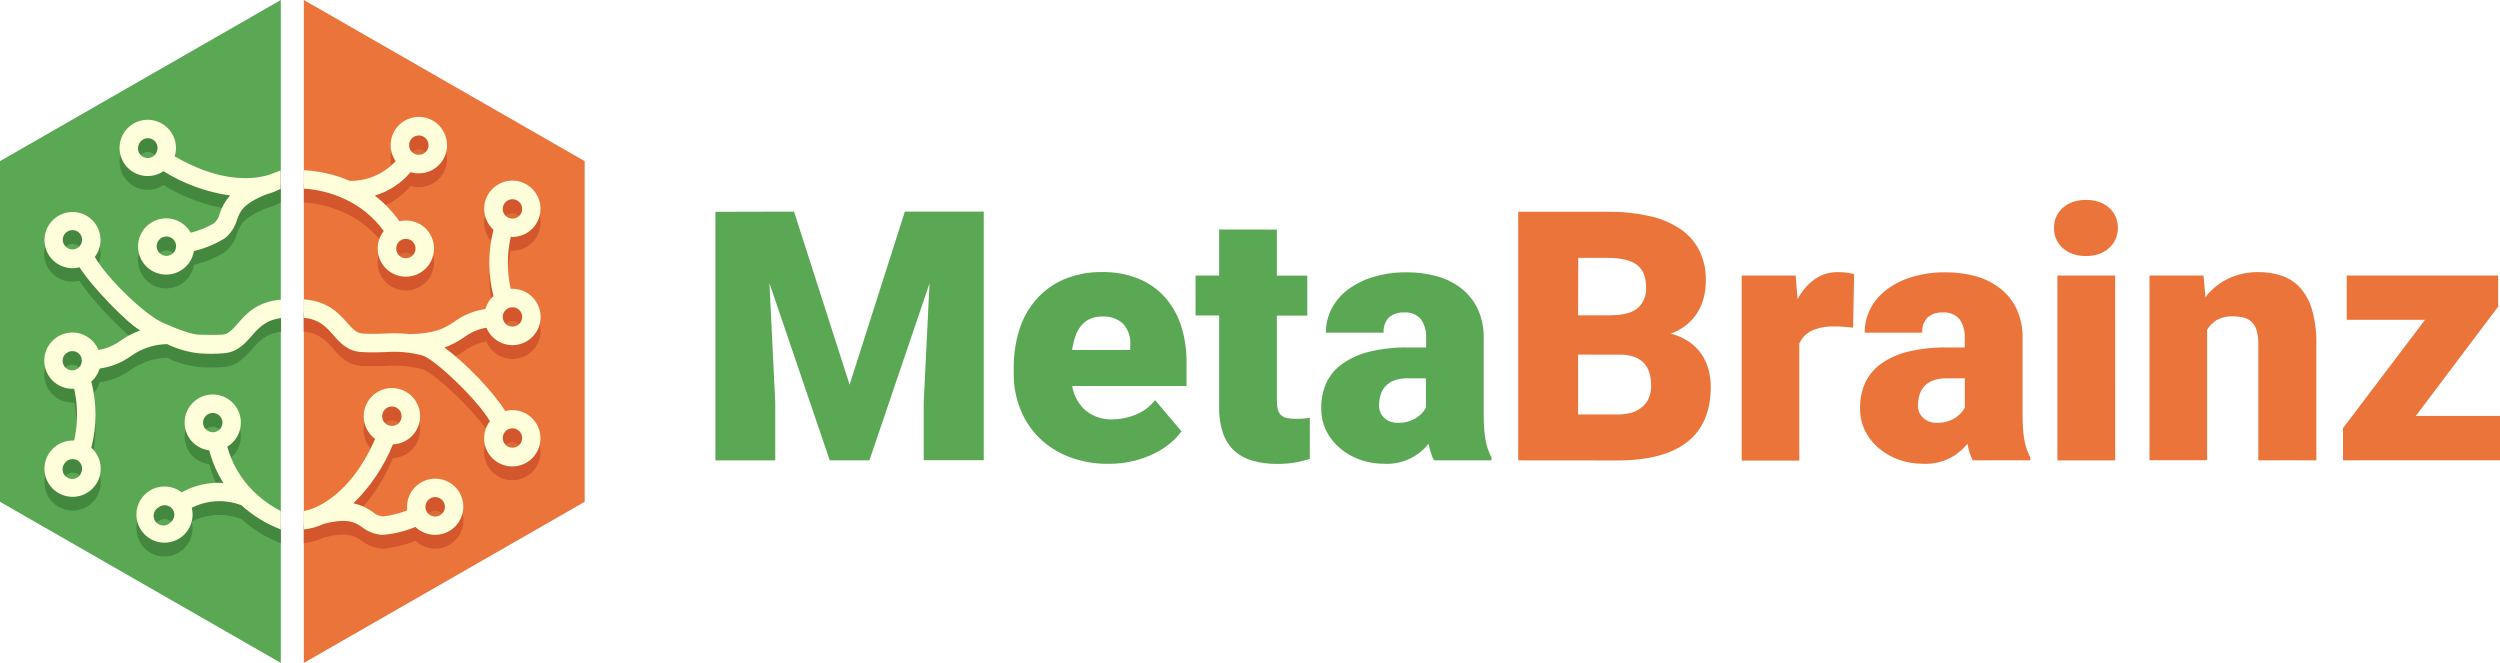
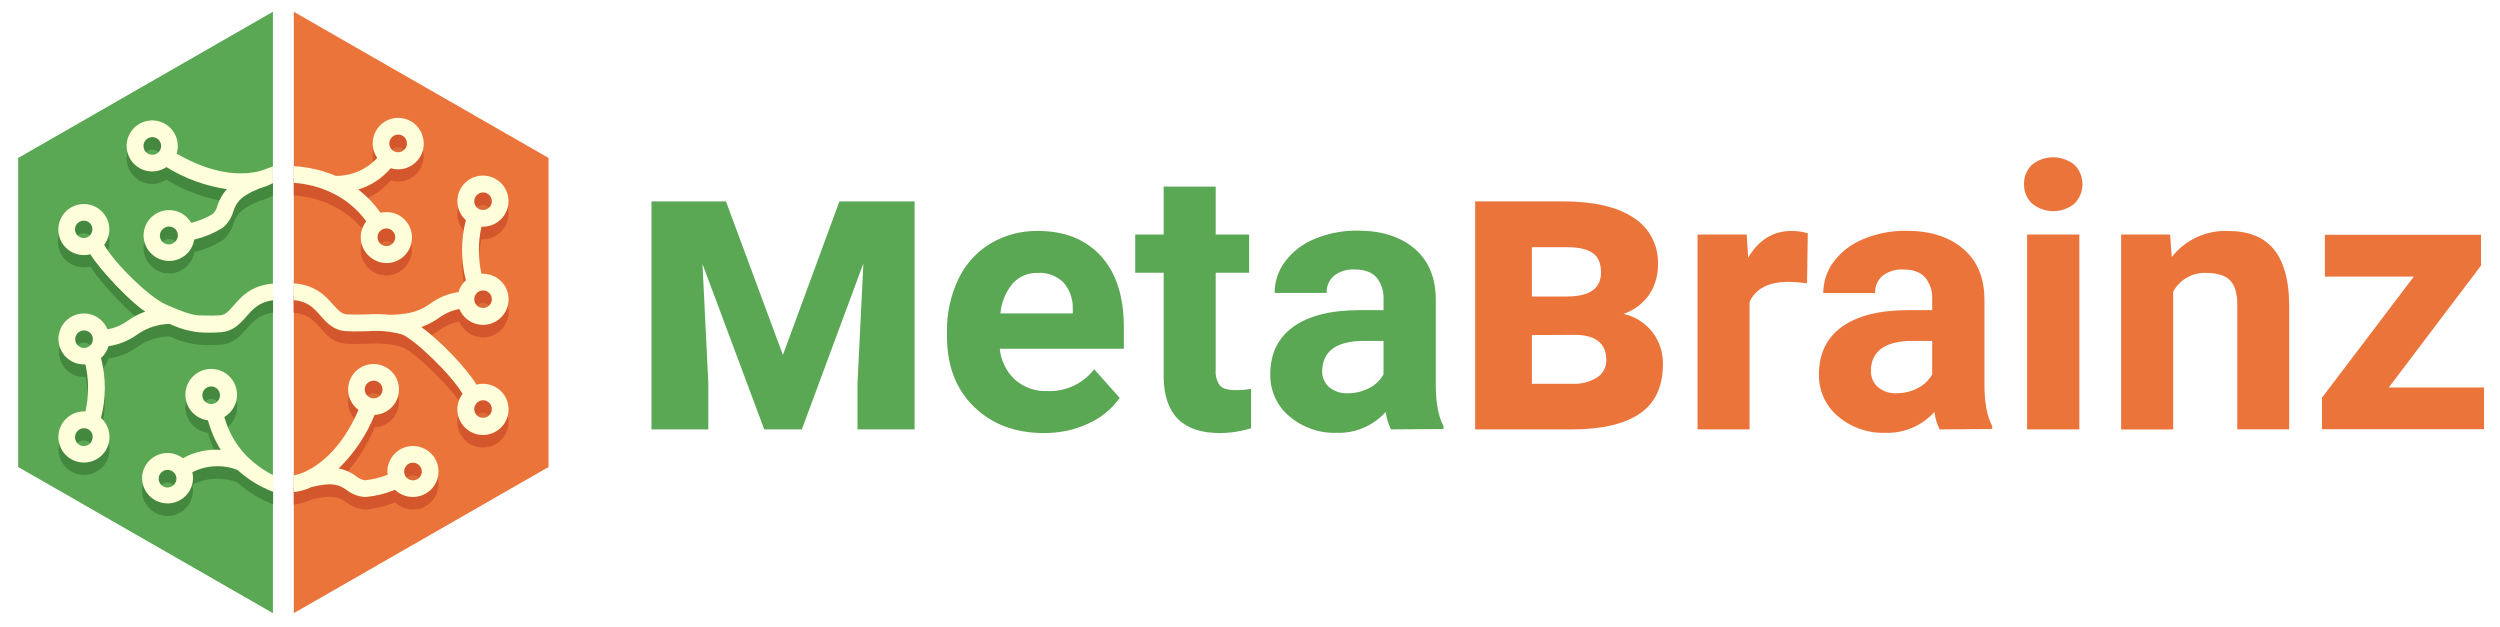
- <svg xmlns="http://www.w3.org/2000/svg" viewBox="0 0 543.05 144">
-   <g style="isolation:isolate">
-     <polygon points="66 0 66 144 127 109 127 35 66 0" style="fill:#eb743b" />
-     <polygon points="61 0 0 35 0 109 61 144 61 0" style="fill:#5aa854" />
-     <g style="opacity:0.07;mix-blend-mode:multiply">
-       <path d="M87.66,94.56a2.11,2.11,0,1,1-.23,1.6A2.1,2.1,0,0,1,87.66,94.56Zm12.6,22.36a2.08,2.08,0,0,1-1.37.51,2.11,2.11,0,0,1-1.38-3.72,2.08,2.08,0,0,1,1.37-.51,2.12,2.12,0,0,1,2.11,2.28A2.09,2.09,0,0,1,100.26,116.92Z" transform="translate(-4.35 -2.82)" />
-       <path d="M79.36,48.43l.21,0Z" transform="translate(-4.35 -2.82)" />
-       <path d="M90.73,58.08a2.07,2.07,0,0,1,.67-.66,2.11,2.11,0,1,1,1.11,3.91A2.1,2.1,0,0,1,91.39,61,2.13,2.13,0,0,1,90.73,58.08Zm6.38-20.19a2.14,2.14,0,0,1-2.91.65l-.1-.06a2.11,2.11,0,1,1,3.29-2.17A2.08,2.08,0,0,1,97.11,37.89Z" transform="translate(-4.35 -2.82)" />
-       <path d="M113.88,49.49a2.11,2.11,0,1,1,3.57,2.26,2.14,2.14,0,0,1-2.91.65l-.09-.06A2.1,2.1,0,0,1,113.88,49.49Zm0,23.46a2.11,2.11,0,1,1,3.57,2.26,2.14,2.14,0,0,1-2.91.65l-.09-.06A2.1,2.1,0,0,1,113.88,73Zm0,26.3a2.11,2.11,0,1,1,3.57,2.26,2.14,2.14,0,0,1-2.91.65l-.09-.06A2.11,2.11,0,0,1,113.88,99.26Z" transform="translate(-4.35 -2.82)" />
-       <path d="M103.53,108.93a6.12,6.12,0,0,0-10.72,4.74A19.86,19.86,0,0,1,87.48,115a4,4,0,0,1-2.22-1,10.71,10.71,0,0,0-4.15-1.85A37.64,37.64,0,0,0,89.7,99.34a6.12,6.12,0,1,0-5.48-9.24,6.12,6.12,0,0,0,1.62,8.06c-4.05,9.22-9.22,13.08-12.57,14.68a2,2,0,0,0-.36.17,11.26,11.26,0,0,1-2.56.81v4a12.59,12.59,0,0,0,4.25-1.19c5.35-1.36,6.84-.35,8.41.71A7.88,7.88,0,0,0,87.27,119h.31a23.61,23.61,0,0,0,7-1.72A6.13,6.13,0,0,0,98.89,119h0a6.12,6.12,0,0,0,4.64-10.1ZM87.66,92.15a2.11,2.11,0,1,1-.23,1.6A2.1,2.1,0,0,1,87.66,92.15Zm12.6,22.36a2.08,2.08,0,0,1-1.37.51,2.11,2.11,0,0,1-1.38-3.72,2.08,2.08,0,0,1,1.37-.51,2.12,2.12,0,0,1,2.11,2.28A2.09,2.09,0,0,1,100.26,114.51Z" transform="translate(-4.35 -2.82)" />
-       <path d="M79.36,46l.21,0Z" transform="translate(-4.35 -2.82)" />
-       <path d="M101.3,33a6.12,6.12,0,1,0-11,4.82,13.35,13.35,0,0,1-9.94,4.29,29.15,29.15,0,0,0-10-2.32v4A24.8,24.8,0,0,1,79.1,46h0a21.59,21.59,0,0,1,8.61,7,6.32,6.32,0,0,0-.38.54,6.12,6.12,0,1,0,8.45-1.91,6.22,6.22,0,0,0-4.67-.75,26,26,0,0,0-5.34-5.57,16.35,16.35,0,0,0,7.78-5.1,6.15,6.15,0,0,0,1.77.27,6.13,6.13,0,0,0,6-7.45ZM90.73,55.67a2.07,2.07,0,0,1,.67-.66,2.11,2.11,0,1,1,1.11,3.91,2.1,2.1,0,0,1-1.12-.33A2.13,2.13,0,0,1,90.73,55.67Zm6.38-20.19a2.14,2.14,0,0,1-2.91.65l-.1-.06a2.11,2.11,0,1,1,3.29-2.17A2.08,2.08,0,0,1,97.11,35.49Z" transform="translate(-4.35 -2.82)" />
-       <path d="M110,74a6,6,0,0,0,2.11,2.65l.28.19a6.12,6.12,0,1,0,3.27-11.29l-.37,0a25.73,25.73,0,0,1,0-11.26l.34,0a6.12,6.12,0,1,0-4.15-1.63l.07.06a28.65,28.65,0,0,0,0,14.42c-.14.13-.29.25-.43.4a6.24,6.24,0,0,0-.63.82,6.16,6.16,0,0,0-.71,1.58A15.2,15.2,0,0,0,103,72.72c-2,1.32-4,2.57-9.64,2.67A32.64,32.64,0,0,0,88,75.27c-1.43.05-2.91.11-4.85,0-1.33-.07-2.1-.88-3.46-2.42-1.8-2.05-4.22-4.65-9.37-5v4c3.29.3,4.8,1.89,6.36,3.67s3.17,3.62,6.26,3.78c2.12.11,3.76.05,5.21,0A24.22,24.22,0,0,1,96,80c2.61.64,12.1,9.67,14.77,14.32-.11.14-.22.28-.31.43a6.1,6.1,0,0,0,1.62,8.25l.28.19a6.12,6.12,0,1,0,3.27-11.29,6.18,6.18,0,0,0-1.54.2c-2.56-4.19-8.65-10.46-13.19-13.79a18.18,18.18,0,0,0,4.21-2.19A11.31,11.31,0,0,1,110,74Zm3.88-26.92a2.11,2.11,0,1,1,3.57,2.26,2.14,2.14,0,0,1-2.91.65l-.09-.06A2.1,2.1,0,0,1,113.88,47.09Zm0,23.46a2.11,2.11,0,1,1,3.57,2.26,2.14,2.14,0,0,1-2.91.65l-.09-.06A2.1,2.1,0,0,1,113.88,70.55Zm0,26.3a2.11,2.11,0,1,1,3.57,2.26,2.14,2.14,0,0,1-2.91.65l-.09-.06A2.11,2.11,0,0,1,113.88,96.85Z" transform="translate(-4.35 -2.82)" />
+ <svg xmlns="http://www.w3.org/2000/svg" viewBox="0 0 598.63 150">
+   <defs>
+     <style>.cls-1{isolation:isolate;}.cls-2{fill:#5aa854;}.cls-3{fill:#eb743b;}.cls-4{mix-blend-mode:multiply;opacity:0.07;}.cls-5{fill:#d3562c;}.cls-6{fill:#fffedb;}.cls-7{fill:#43883e;}</style>
+   </defs>
+   <g class="cls-1">
+     <g id="Layer_1" data-name="Layer 1">
+       <path class="cls-2" d="M173.83,48.22,187.47,85,201,48.22H219v54.6H205.33V91.76l1.41-28.69L192,102.82h-9L168.21,63.21l1.4,28.55v11.06H156V48.22Z" />
+       <path class="cls-2" d="M249.92,103.69q-10.26,0-16.71-6.3t-6.45-16.78v-1.2a28.18,28.18,0,0,1,2.72-12.57,19.92,19.92,0,0,1,7.7-8.54,21.59,21.59,0,0,1,11.36-3q9.57,0,15.07,6t5.5,17.12v5.09H239.4A11.61,11.61,0,0,0,243,90.88a11,11,0,0,0,7.7,2.76A13.47,13.47,0,0,0,262,88.42l6.12,6.86a18.74,18.74,0,0,1-7.59,6.18A24.77,24.77,0,0,1,249.92,103.69ZM248.5,65.35a7.8,7.8,0,0,0-6,2.51,13,13,0,0,0-2.95,7.19h17.33v-1a9.24,9.24,0,0,0-2.24-6.43A8.06,8.06,0,0,0,248.5,65.35Z" />
+       <path class="cls-2" d="M291.1,44.69V56.16h8v9.15h-8V88.59a5.51,5.51,0,0,0,1,3.71c.66.75,1.92,1.12,3.79,1.12a20.09,20.09,0,0,0,3.67-.3v9.44a25.62,25.62,0,0,1-7.55,1.13q-13.11,0-13.37-13.24V65.31h-6.81V56.16h6.81V44.69Z" />
+       <path class="cls-2" d="M333.06,102.82a14,14,0,0,1-1.25-4.18,15.09,15.09,0,0,1-11.77,5,16.58,16.58,0,0,1-11.36-4,12.76,12.76,0,0,1-4.51-10q0-7.41,5.5-11.38t15.89-4h5.73V71.64a7.66,7.66,0,0,0-1.66-5.17q-1.65-1.93-5.24-1.94A7.39,7.39,0,0,0,319.46,66a5.12,5.12,0,0,0-1.79,4.14H305.21a12.55,12.55,0,0,1,2.5-7.51,16.55,16.55,0,0,1,7.07-5.41,25.92,25.92,0,0,1,10.26-2q8.63,0,13.69,4.33t5.07,12.19V92q0,6.64,1.85,10v.73Zm-10.3-8.66a10.69,10.69,0,0,0,5.08-1.23,8,8,0,0,0,3.45-3.3v-8h-4.65q-9.36,0-10,6.47l-.05.73a5,5,0,0,0,1.64,3.84A6.4,6.4,0,0,0,322.76,94.16Z" />
+       <path class="cls-3" d="M353.23,102.82V48.22h21.09q10.92,0,16.78,3.87A12.64,12.64,0,0,1,397,63.33a12.59,12.59,0,0,1-2.13,7.26,12.21,12.21,0,0,1-6.12,4.57,12.16,12.16,0,0,1,7,4.45,12.32,12.32,0,0,1,2.44,7.58q0,8.1-5.58,11.87t-16.22,3.76ZM366.82,71h8.34q8.2,0,8.21-5.74c0-2.2-.67-3.76-2-4.68s-3.36-1.39-6.08-1.39h-8.48Zm0,9.23V91.9h9.56a10.36,10.36,0,0,0,6.1-1.55,4.82,4.82,0,0,0,2.15-4.1q0-5.88-7.17-6.07Z" />
+       <path class="cls-3" d="M432.7,67.85a34,34,0,0,0-4.49-.35q-7.06,0-9.27,4.79v30.53H406.48V56.16h11.77l.35,5.57Q422.35,55.3,429,55.3a13.14,13.14,0,0,1,3.88.56Z" />
+       <path class="cls-3" d="M464.44,102.82a13.68,13.68,0,0,1-1.25-4.18,15.09,15.09,0,0,1-11.77,5,16.6,16.6,0,0,1-11.37-4,12.78,12.78,0,0,1-4.5-10q0-7.41,5.49-11.38t15.9-4h5.73V71.64A7.66,7.66,0,0,0,461,66.47c-1.11-1.29-2.85-1.94-5.24-1.94A7.42,7.42,0,0,0,450.83,66,5.15,5.15,0,0,0,449,70.18H436.58a12.61,12.61,0,0,1,2.5-7.51,16.65,16.65,0,0,1,7.08-5.41,25.85,25.85,0,0,1,10.26-2q8.63,0,13.69,4.33t5.07,12.19V92c0,4.43.64,7.78,1.85,10v.73Zm-10.31-8.66a10.73,10.73,0,0,0,5.09-1.23,8.11,8.11,0,0,0,3.45-3.3v-8H458q-9.35,0-10,6.47l0,.73a5,5,0,0,0,1.64,3.84A6.39,6.39,0,0,0,454.13,94.16Z" />
+       <path class="cls-3" d="M484.66,44.09a6.16,6.16,0,0,1,1.88-4.62,8.09,8.09,0,0,1,10.2,0,6.59,6.59,0,0,1,0,9.28,8,8,0,0,1-10.14,0A6.12,6.12,0,0,1,484.66,44.09Zm13.24,58.73H485.4V56.16h12.5Z" />
+       <path class="cls-3" d="M519.64,56.16l.39,5.39a16.3,16.3,0,0,1,13.41-6.25q7.41,0,11,4.36t3.71,13v30.14H535.72V72.91q0-4-1.72-5.77t-5.74-1.79a8.57,8.57,0,0,0-7.89,4.49v33H507.91V56.16Z" />
+       <path class="cls-3" d="M572,92.78h22.81v10H556V95.23l22-29h-21.3v-10h37.39v7.35Z" />
+       <polygon class="cls-3" points="70.35 2.82 70.35 146.82 131.35 111.82 131.35 37.82 70.35 2.82" />
+       <polygon class="cls-2" points="65.35 2.82 4.35 37.82 4.35 111.82 65.35 146.82 65.35 2.82" />
+       <g class="cls-4">
+         <path d="M87.66,94.56a2.08,2.08,0,0,1,1.82-1,2.11,2.11,0,1,1,0,4.22,2.13,2.13,0,0,1-2-1.59A2.13,2.13,0,0,1,87.66,94.56Zm12.6,22.36a2.11,2.11,0,1,1-1.38-3.72,2.11,2.11,0,0,1,2.11,2.28A2.08,2.08,0,0,1,100.26,116.92Z" />
+         <path d="M79.36,48.43l.21,0Z" />
+         <path d="M90.73,58.08a2,2,0,0,1,.68-.66,2.12,2.12,0,0,1,2.24,0,2.12,2.12,0,0,1-1.13,3.91A2.07,2.07,0,0,1,91.39,61,2.13,2.13,0,0,1,90.73,58.08Zm6.38-20.19a2.15,2.15,0,0,1-2.91.66l-.09-.07a2.11,2.11,0,0,1,1.22-3.83,2.16,2.16,0,0,1,1.13.33,2.11,2.11,0,0,1,.65,2.91Z" />
+         <path d="M113.88,49.49a2.1,2.1,0,0,1,1.78-1,2.12,2.12,0,0,1,1.79,3.24,2.15,2.15,0,0,1-2.92.65l-.09-.06A2.11,2.11,0,0,1,113.88,49.49Zm0,23.46a2.1,2.1,0,0,1,1.78-1,2.16,2.16,0,0,1,1.13.33,2.12,2.12,0,0,1,.66,2.91,2.15,2.15,0,0,1-2.92.66l-.09-.07A2.1,2.1,0,0,1,113.88,73Zm0,26.31a2.08,2.08,0,0,1,1.78-1,2.15,2.15,0,0,1,1.13.32,2.11,2.11,0,0,1,.93,1.33,2.07,2.07,0,0,1-.27,1.59,2.15,2.15,0,0,1-2.92.65l-.09-.06A2.11,2.11,0,0,1,113.88,99.26Z" />
+         <path d="M103.53,108.93a6.12,6.12,0,0,0-10.72,4.73A19.62,19.62,0,0,1,87.48,115a4,4,0,0,1-2.22-1,10.7,10.7,0,0,0-4.15-1.84A37.62,37.62,0,0,0,89.7,99.34a6.09,6.09,0,1,0-3.86-1.18c-4,9.22-9.22,13.08-12.57,14.69a2,2,0,0,0-.36.17,10.91,10.91,0,0,1-2.56.8v4a12.63,12.63,0,0,0,4.25-1.19c5.35-1.36,6.84-.35,8.41.71A7.94,7.94,0,0,0,87.27,119h.31a23.61,23.61,0,0,0,7-1.72A6.12,6.12,0,0,0,98.89,119h0a6.11,6.11,0,0,0,4.64-10.1ZM87.66,92.15a2.1,2.1,0,0,1,1.82-1,2,2,0,0,1,1.07.3,2.11,2.11,0,0,1-1.08,3.93,2.17,2.17,0,0,1-1.08-.3,2.09,2.09,0,0,1-1-1.3A2.14,2.14,0,0,1,87.66,92.15Zm12.6,22.36a2.09,2.09,0,0,1-1.37.51,2.11,2.11,0,0,1-1.38-3.71,2.06,2.06,0,0,1,1.37-.52,2.11,2.11,0,0,1,1.61.75,2.07,2.07,0,0,1,.5,1.53A2,2,0,0,1,100.26,114.51Z" />
+         <path d="M79.36,46l.21,0Z" />
+         <path d="M101.3,33a6.06,6.06,0,0,0-2.7-3.85,6.19,6.19,0,0,0-3.27-.94,6.12,6.12,0,0,0-5,9.61,13.35,13.35,0,0,1-9.94,4.29,29.44,29.44,0,0,0-10-2.32v4A24.65,24.65,0,0,1,79.1,46h0a21.58,21.58,0,0,1,8.6,7c-.13.17-.26.35-.38.54A6.14,6.14,0,0,0,89.25,62a6,6,0,0,0,3.27,1,6.12,6.12,0,0,0,3.27-11.3,6.22,6.22,0,0,0-4.67-.75,26,26,0,0,0-5.34-5.57,16.38,16.38,0,0,0,7.78-5.1,6.17,6.17,0,0,0,1.77.27,6.09,6.09,0,0,0,5.17-2.85A6,6,0,0,0,101.3,33ZM90.73,55.67a2.15,2.15,0,0,1,.68-.66,2.17,2.17,0,0,1,1.12-.31,2.09,2.09,0,0,1,1.12.32,2.12,2.12,0,0,1-1.13,3.91,2.13,2.13,0,0,1-1.79-3.26Zm6.38-20.18a2.14,2.14,0,0,1-2.91.65l-.09-.06a2.1,2.1,0,0,1-.56-2.85,2.07,2.07,0,0,1,1.78-1,2.15,2.15,0,0,1,1.13.32,2.11,2.11,0,0,1,.93,1.33A2.08,2.08,0,0,1,97.11,35.49Z" />
+         <path d="M110,74a6,6,0,0,0,2.11,2.65l.28.19a6.12,6.12,0,1,0,6.54-10.35,6.19,6.19,0,0,0-3.27-.94l-.37,0a25.82,25.82,0,0,1,0-11.27l.34,0a6.12,6.12,0,1,0-4.15-1.63l.08.06a28.64,28.64,0,0,0,0,14.42c-.14.13-.29.25-.43.4a6.58,6.58,0,0,0-.63.82,6,6,0,0,0-.71,1.58A15.16,15.16,0,0,0,103,72.72c-2,1.32-4,2.57-9.64,2.66A32.72,32.72,0,0,0,88,75.27c-1.43,0-2.91.1-4.85,0-1.33-.07-2.1-.88-3.46-2.42-1.8-2.06-4.22-4.65-9.37-5v4c3.3.3,4.8,1.89,6.36,3.67s3.18,3.62,6.26,3.78c2.11.12,3.76,0,5.2,0A24.15,24.15,0,0,1,96,80c2.61.64,12.1,9.67,14.77,14.32-.1.14-.22.28-.31.43a6.1,6.1,0,0,0,1.62,8.25l.28.2a6.13,6.13,0,1,0,1.73-11.1c-2.56-4.19-8.65-10.46-13.19-13.79a18.42,18.42,0,0,0,4.21-2.19A11.39,11.39,0,0,1,110,74Zm3.88-26.92a2.08,2.08,0,0,1,1.78-1,2.15,2.15,0,0,1,1.13.32,2.09,2.09,0,0,1,.93,1.33,2,2,0,0,1-.27,1.58,2.14,2.14,0,0,1-2.92.66l-.09-.06A2.11,2.11,0,0,1,113.88,47.09Zm0,23.46a2.08,2.08,0,0,1,1.78-1,2.15,2.15,0,0,1,1.13.32,2.11,2.11,0,0,1,.93,1.33,2.07,2.07,0,0,1-.27,1.59,2.15,2.15,0,0,1-2.92.65l-.09-.06A2.11,2.11,0,0,1,113.88,70.55Zm0,26.3a2.1,2.1,0,0,1,1.78-1,2.12,2.12,0,0,1,1.79,3.24,2.15,2.15,0,0,1-2.92.65l-.09-.06A2.1,2.1,0,0,1,113.88,96.85Z" />
+       </g>
+       <path class="cls-5" d="M103.53,111.93a6.12,6.12,0,0,0-10.72,4.73A19.62,19.62,0,0,1,87.48,118a4,4,0,0,1-2.22-1,10.7,10.7,0,0,0-4.15-1.84,37.62,37.62,0,0,0,8.59-12.84,6.09,6.09,0,1,0-3.86-1.18c-4,9.22-9.22,13.08-12.57,14.69a2,2,0,0,0-.36.17,10.91,10.91,0,0,1-2.56.8v4a12.63,12.63,0,0,0,4.25-1.19c5.35-1.36,6.84-.35,8.41.71A7.94,7.94,0,0,0,87.27,122h.31a23.61,23.61,0,0,0,7-1.72A6.12,6.12,0,0,0,98.89,122h0a6.11,6.11,0,0,0,4.64-10.1ZM87.66,95.15a2.1,2.1,0,0,1,1.82-1,2,2,0,0,1,1.07.3,2.11,2.11,0,0,1-1.08,3.93,2.17,2.17,0,0,1-1.08-.3,2.09,2.09,0,0,1-1-1.3A2.14,2.14,0,0,1,87.66,95.15Zm12.6,22.36a2.09,2.09,0,0,1-1.37.51,2.11,2.11,0,0,1-1.38-3.71,2.06,2.06,0,0,1,1.37-.52,2.11,2.11,0,0,1,1.61.75,2.07,2.07,0,0,1,.5,1.53A2,2,0,0,1,100.26,117.51Z" />
+       <path d="M79.36,48.43l.21,0Z" />
+       <path class="cls-5" d="M101.3,36a6,6,0,0,0-2.7-3.84,6.12,6.12,0,0,0-8.3,8.66,13.27,13.27,0,0,1-9.94,4.29,29.17,29.17,0,0,0-10-2.31v4A24.91,24.91,0,0,1,79.1,49h0a21.67,21.67,0,0,1,8.6,7l-.38.54a6.13,6.13,0,1,0,8.45-1.91,6.22,6.22,0,0,0-4.67-.75,26,26,0,0,0-5.34-5.57,16.43,16.43,0,0,0,7.78-5.09,6.16,6.16,0,0,0,1.77.26,6.06,6.06,0,0,0,5.17-2.85A6,6,0,0,0,101.3,36ZM90.73,58.68a2,2,0,0,1,.68-.66,2.12,2.12,0,0,1,2.24,0,2.12,2.12,0,0,1-1.13,3.91,2.07,2.07,0,0,1-1.13-.33A2.13,2.13,0,0,1,90.73,58.68Zm6.38-20.19a2.14,2.14,0,0,1-2.91.65l-.09-.06a2.11,2.11,0,0,1,1.22-3.83,2.11,2.11,0,0,1,1.78,3.24Z" />
+       <path class="cls-5" d="M110,77a6,6,0,0,0,2.11,2.65l.28.19a6.12,6.12,0,1,0,6.54-10.35,6.19,6.19,0,0,0-3.27-.94l-.37,0a25.82,25.82,0,0,1,0-11.27l.34,0a6.12,6.12,0,1,0-4.15-1.63l.08.06a28.64,28.64,0,0,0,0,14.42c-.14.13-.29.25-.43.4a6.58,6.58,0,0,0-.63.82,6,6,0,0,0-.71,1.58A15.16,15.16,0,0,0,103,75.72c-2,1.32-4,2.57-9.64,2.66A32.72,32.72,0,0,0,88,78.27c-1.43,0-2.91.1-4.85,0-1.33-.07-2.1-.88-3.46-2.42-1.8-2.06-4.22-4.65-9.37-5v4c3.3.3,4.8,1.89,6.36,3.67s3.18,3.62,6.26,3.78c2.11.12,3.76,0,5.2,0A24.15,24.15,0,0,1,96,83c2.61.64,12.1,9.67,14.77,14.32-.1.14-.22.28-.31.43a6.1,6.1,0,0,0,1.62,8.25l.28.2a6.13,6.13,0,1,0,1.73-11.1c-2.56-4.19-8.65-10.46-13.19-13.79a18.42,18.42,0,0,0,4.21-2.19A11.39,11.39,0,0,1,110,77Zm3.88-26.92a2.08,2.08,0,0,1,1.78-1,2.15,2.15,0,0,1,1.13.32,2.09,2.09,0,0,1,.93,1.33,2,2,0,0,1-.27,1.58,2.14,2.14,0,0,1-2.92.66l-.09-.06A2.11,2.11,0,0,1,113.88,50.09Zm0,23.46a2.08,2.08,0,0,1,1.78-1,2.15,2.15,0,0,1,1.13.32,2.11,2.11,0,0,1,.93,1.33,2.07,2.07,0,0,1-.27,1.59,2.15,2.15,0,0,1-2.92.65l-.09-.06A2.11,2.11,0,0,1,113.88,73.55Zm0,26.3a2.1,2.1,0,0,1,1.78-1,2.12,2.12,0,0,1,1.79,3.24,2.15,2.15,0,0,1-2.92.65l-.09-.06A2.1,2.1,0,0,1,113.88,99.85Z" />
+       <path class="cls-6" d="M103.53,108.93a6.12,6.12,0,0,0-10.72,4.73A19.62,19.62,0,0,1,87.48,115a4,4,0,0,1-2.22-1,10.7,10.7,0,0,0-4.15-1.84A37.62,37.62,0,0,0,89.7,99.34a6.09,6.09,0,1,0-3.86-1.18c-4,9.22-9.22,13.08-12.57,14.69a2,2,0,0,0-.36.17,10.91,10.91,0,0,1-2.56.8v4a12.63,12.63,0,0,0,4.25-1.19c5.35-1.36,6.84-.35,8.41.71A7.94,7.94,0,0,0,87.27,119h.31a23.61,23.61,0,0,0,7-1.72A6.12,6.12,0,0,0,98.89,119h0a6.11,6.11,0,0,0,4.64-10.1ZM87.66,92.15a2.1,2.1,0,0,1,1.82-1,2,2,0,0,1,1.07.3,2.11,2.11,0,0,1-1.08,3.93,2.17,2.17,0,0,1-1.08-.3,2.09,2.09,0,0,1-1-1.3A2.14,2.14,0,0,1,87.66,92.15Zm12.6,22.36a2.09,2.09,0,0,1-1.37.51,2.11,2.11,0,0,1-1.38-3.71,2.06,2.06,0,0,1,1.37-.52,2.11,2.11,0,0,1,1.61.75,2.07,2.07,0,0,1,.5,1.53A2,2,0,0,1,100.26,114.51Z" />
+       <path class="cls-6" d="M79.36,46l.21,0Z" />
+       <path class="cls-6" d="M101.3,33a6.06,6.06,0,0,0-2.7-3.85,6.19,6.19,0,0,0-3.27-.94,6.12,6.12,0,0,0-5,9.61,13.35,13.35,0,0,1-9.94,4.29,29.44,29.44,0,0,0-10-2.32v4A24.65,24.65,0,0,1,79.1,46h0a21.58,21.58,0,0,1,8.6,7c-.13.17-.26.35-.38.54A6.14,6.14,0,0,0,89.25,62a6,6,0,0,0,3.27,1,6.12,6.12,0,0,0,3.27-11.3,6.22,6.22,0,0,0-4.67-.75,26,26,0,0,0-5.34-5.57,16.38,16.38,0,0,0,7.78-5.1,6.17,6.17,0,0,0,1.77.27,6.09,6.09,0,0,0,5.17-2.85A6,6,0,0,0,101.3,33ZM90.73,55.67a2.15,2.15,0,0,1,.68-.66,2.17,2.17,0,0,1,1.12-.31,2.09,2.09,0,0,1,1.12.32,2.12,2.12,0,0,1-1.13,3.91,2.13,2.13,0,0,1-1.79-3.26Zm6.38-20.18a2.14,2.14,0,0,1-2.91.65l-.09-.06a2.1,2.1,0,0,1-.56-2.85,2.07,2.07,0,0,1,1.78-1,2.15,2.15,0,0,1,1.13.32,2.11,2.11,0,0,1,.93,1.33A2.08,2.08,0,0,1,97.11,35.49Z" />
+       <path class="cls-6" d="M110,74a6,6,0,0,0,2.11,2.65l.28.19a6.12,6.12,0,1,0,6.54-10.35,6.19,6.19,0,0,0-3.27-.94l-.37,0a25.82,25.82,0,0,1,0-11.27l.34,0a6.12,6.12,0,1,0-4.15-1.63l.08.06a28.64,28.64,0,0,0,0,14.42c-.14.13-.29.25-.43.4a6.58,6.58,0,0,0-.63.82,6,6,0,0,0-.71,1.58A15.16,15.16,0,0,0,103,72.72c-2,1.32-4,2.57-9.64,2.66A32.72,32.72,0,0,0,88,75.27c-1.43,0-2.91.1-4.85,0-1.33-.07-2.1-.88-3.46-2.42-1.8-2.06-4.22-4.65-9.37-5v4c3.3.3,4.8,1.89,6.36,3.67s3.18,3.62,6.26,3.78c2.11.12,3.76,0,5.2,0A24.15,24.15,0,0,1,96,80c2.61.64,12.1,9.67,14.77,14.32-.1.14-.22.28-.31.43a6.1,6.1,0,0,0,1.62,8.25l.28.2a6.13,6.13,0,1,0,1.73-11.1c-2.56-4.19-8.65-10.46-13.19-13.79a18.42,18.42,0,0,0,4.21-2.19A11.39,11.39,0,0,1,110,74Zm3.88-26.92a2.08,2.08,0,0,1,1.78-1,2.15,2.15,0,0,1,1.13.32,2.09,2.09,0,0,1,.93,1.33,2,2,0,0,1-.27,1.58,2.14,2.14,0,0,1-2.92.66l-.09-.06A2.11,2.11,0,0,1,113.88,47.09Zm0,23.46a2.08,2.08,0,0,1,1.78-1,2.15,2.15,0,0,1,1.13.32,2.11,2.11,0,0,1,.93,1.33,2.07,2.07,0,0,1-.27,1.59,2.15,2.15,0,0,1-2.92.65l-.09-.06A2.11,2.11,0,0,1,113.88,70.55Zm0,26.3a2.1,2.1,0,0,1,1.78-1,2.12,2.12,0,0,1,1.79,3.24,2.15,2.15,0,0,1-2.92.65l-.09-.06A2.1,2.1,0,0,1,113.88,96.85Z" />
+       <path class="cls-7" d="M64.08,43.3a13.07,13.07,0,0,1-2.62.83,1.8,1.8,0,0,0-.39.08c-3.64.68-10.08.61-18.77-4.43a6.12,6.12,0,0,0-3.45-7.45,6.11,6.11,0,1,0,1,10.68,37.77,37.77,0,0,0,14.48,5.28,10.65,10.65,0,0,0-2.26,3.93,4,4,0,0,1-1.22,2.09,19.9,19.9,0,0,1-5.07,2.06A6.11,6.11,0,0,0,34.4,58.88a6,6,0,0,0,1.45,4.44,6.1,6.1,0,0,0,8.24,1h0a6.09,6.09,0,0,0,2.42-3.94,23.5,23.5,0,0,0,6.67-2.74l.24-.19a7.92,7.92,0,0,0,2.46-3.85c.64-1.78,1.24-3.47,6.35-5.52a16.63,16.63,0,0,0,3.12-1.22v-4ZM38.41,38.78a2.08,2.08,0,0,1-.7.88,2.11,2.11,0,0,1-3.18-2.53,2,2,0,0,1,.69-.87A2.06,2.06,0,0,1,37.29,36a2.09,2.09,0,0,1,1.13,1.15A2,2,0,0,1,38.41,38.78Zm3.32,22.27a2.11,2.11,0,1,1-2.49-3.4,2,2,0,0,1,1.41-.4,2.11,2.11,0,0,1,1.94,2.26A2.13,2.13,0,0,1,41.73,61.05Z" />
+       <path d="M58.89,111.65l-.18-.12Z" />
+       <path class="cls-7" d="M59.31,112.44h0a21.58,21.58,0,0,1-5.59-9.59,4,4,0,0,0,.54-.37,6.18,6.18,0,1,0-4.46,1.17,26,26,0,0,0,3.06,7.07,16.38,16.38,0,0,0-9.06,2,5.92,5.92,0,0,0-1.56-.86,6.1,6.1,0,0,0-8.18,4.88,6.1,6.1,0,1,0,12-.67,13.32,13.32,0,0,1,10.8-.55,27,27,0,0,0,8.54,5.25v-4A24.63,24.63,0,0,1,59.31,112.44Zm-17.94,6.87a2.08,2.08,0,0,1-2,.29,2.16,2.16,0,0,1-.94-.69,2.11,2.11,0,0,1-.41-1.57,2.06,2.06,0,0,1,.82-1.39,2.14,2.14,0,0,1,3,.41l.06.09A2.1,2.1,0,0,1,41.37,119.31Zm7.5-20.41a2.11,2.11,0,1,1,3,.4,2.13,2.13,0,0,1-3-.4Z" />
+       <path d="M58.89,109.25l-.18-.12Z" />
+       <path d="M58.89,111.65l-.18-.12Z" />
+       <path class="cls-7" d="M56,76.09c-1.35,1.54-2.12,2.35-3.45,2.42-1.93.1-3.41,0-4.84,0s-4-.82-8-2.61S27.61,66.25,24.94,61.61a4.25,4.25,0,0,0,.31-.43A6.09,6.09,0,0,0,23.64,53l-.29-.2A6.11,6.11,0,1,0,20.09,64a6.56,6.56,0,0,0,1.54-.19C24.18,68,31.88,75.89,34.79,77.59a18.34,18.34,0,0,0-4.2,2.18,11.22,11.22,0,0,1-4.85,2.06,6,6,0,0,0-2.1-2.64L23.35,79a6.11,6.11,0,0,0-6.52,10.33,6.15,6.15,0,0,0,3.26.94l.37,0a25.73,25.73,0,0,1,0,11.25l-.34,0a6.11,6.11,0,0,0-3.26,11.27,6.15,6.15,0,0,0,3.26.94,6.1,6.1,0,0,0,4.14-10.59.27.27,0,0,1-.08-.07,28.51,28.51,0,0,0,0-14.36c.15-.14.3-.26.44-.41a6.47,6.47,0,0,0,.63-.83A6.13,6.13,0,0,0,26,85.85a15.29,15.29,0,0,0,6.81-2.72,13.79,13.79,0,0,1,7.84-2.59,21.06,21.06,0,0,0,6.91,2,33.19,33.19,0,0,0,5.19,0c3.08-.16,4.76-2.08,6.25-3.77s3-3.48,6.39-3.91v-4C60.15,71.32,57.75,74,56,76.09ZM20.09,60A2.09,2.09,0,0,1,19,59.7,2.16,2.16,0,0,1,18,58.37a2.1,2.1,0,0,1,.28-1.58,2.14,2.14,0,0,1,2.91-.65l.09.06A2.1,2.1,0,0,1,21.87,59,2.08,2.08,0,0,1,20.09,60ZM19,85.94A2.12,2.12,0,0,1,18,84.62,2.09,2.09,0,0,1,18.31,83a2.15,2.15,0,0,1,2.91-.66l.09.07a2.1,2.1,0,0,1-1.22,3.82A2,2,0,0,1,19,85.94Zm2.9,22.76a2.11,2.11,0,0,1-2.9.66A2.16,2.16,0,0,1,18,108a2.09,2.09,0,0,1,.28-1.58,2.14,2.14,0,0,1,2.91-.65l.09.06A2.1,2.1,0,0,1,21.87,108.7Z" />
+       <path class="cls-6" d="M64.08,40.3a13.07,13.07,0,0,1-2.62.83,1.8,1.8,0,0,0-.39.08c-3.64.68-10.08.61-18.77-4.43a6.12,6.12,0,0,0-3.45-7.45,6.11,6.11,0,1,0,1,10.68,37.77,37.77,0,0,0,14.48,5.28,10.65,10.65,0,0,0-2.26,3.93,4,4,0,0,1-1.22,2.09,19.9,19.9,0,0,1-5.07,2.06A6.11,6.11,0,0,0,34.4,55.88a6,6,0,0,0,1.45,4.44,6.1,6.1,0,0,0,8.24,1h0a6.09,6.09,0,0,0,2.42-3.94,23.5,23.5,0,0,0,6.67-2.74l.24-.19a7.92,7.92,0,0,0,2.46-3.85c.64-1.78,1.24-3.47,6.35-5.52a16.63,16.63,0,0,0,3.12-1.22v-4ZM38.41,35.78a2.08,2.08,0,0,1-.7.88,2.11,2.11,0,0,1-3.18-2.53,2,2,0,0,1,.69-.87A2.06,2.06,0,0,1,37.29,33a2.09,2.09,0,0,1,1.13,1.15A2,2,0,0,1,38.41,35.78Zm3.32,22.27a2.11,2.11,0,1,1-2.49-3.4,2,2,0,0,1,1.41-.4,2.11,2.11,0,0,1,1.94,2.26A2.13,2.13,0,0,1,41.73,58.05Z" />
+       <path class="cls-6" d="M58.89,109.25l-.18-.12Z" />
+       <path class="cls-6" d="M59.31,109.44h0a21.58,21.58,0,0,1-5.59-9.59,4,4,0,0,0,.54-.37,6.18,6.18,0,1,0-4.46,1.17,26,26,0,0,0,3.06,7.07,16.38,16.38,0,0,0-9.06,2,5.92,5.92,0,0,0-1.56-.86,6.1,6.1,0,0,0-8.18,4.88,6.1,6.1,0,1,0,12-.67,13.32,13.32,0,0,1,10.8-.55,27,27,0,0,0,8.54,5.25v-4A24.63,24.63,0,0,1,59.31,109.44Zm-17.94,6.87a2.08,2.08,0,0,1-2,.29,2.16,2.16,0,0,1-.94-.69,2.11,2.11,0,0,1-.41-1.57,2.06,2.06,0,0,1,.82-1.39,2.14,2.14,0,0,1,3,.41l.06.09A2.1,2.1,0,0,1,41.37,116.31Zm7.5-20.41a2.11,2.11,0,1,1,3,.4,2.13,2.13,0,0,1-3-.4Z" />
+       <path class="cls-6" d="M56,73.1c-1.35,1.54-2.12,2.35-3.45,2.42-1.93.11-3.41,0-4.84,0s-4-.82-8-2.6S27.61,63.26,24.94,58.63a3.47,3.47,0,0,0,.31-.44A6.09,6.09,0,0,0,23.64,50l-.29-.19a6.11,6.11,0,1,0-1.72,11.07C24.18,65,31.88,72.9,34.79,74.6a18.33,18.33,0,0,0-4.2,2.19,11.34,11.34,0,0,1-4.85,2.06,6,6,0,0,0-2.1-2.64L23.35,76a6.1,6.1,0,1,0-3.26,11.26l.37,0a25.77,25.77,0,0,1,0,11.26l-.34,0a6.12,6.12,0,1,0,4.14,1.63l-.08-.07a28.55,28.55,0,0,0,0-14.37,5.62,5.62,0,0,0,.44-.41,5.74,5.74,0,0,0,.63-.82A6.13,6.13,0,0,0,26,82.87a15.17,15.17,0,0,0,6.81-2.73,13.87,13.87,0,0,1,7.84-2.58,21.56,21.56,0,0,0,6.91,2,34.46,34.46,0,0,0,5.19,0c3.08-.17,4.76-2.08,6.25-3.78s3-3.46,6.39-3.88v-4C60.15,68.34,57.75,71.05,56,73.1ZM20.09,57A2.14,2.14,0,0,1,18,55.39a2.12,2.12,0,0,1,.28-1.59,2.16,2.16,0,0,1,2.91-.65l.09.07A2.1,2.1,0,0,1,20.09,57ZM19,83a2.1,2.1,0,0,1-.66-2.91,2.14,2.14,0,0,1,2.91-.65l.09.06a2.1,2.1,0,0,1-1.22,3.82A2.09,2.09,0,0,1,19,83Zm2.9,22.76a2.11,2.11,0,1,1-3.56-2.26,2.14,2.14,0,0,1,2.91-.65l.09.07A2.1,2.1,0,0,1,21.87,105.72Z" />
    </g>
-     <path d="M103.53,111.93a6.12,6.12,0,0,0-10.72,4.74A19.86,19.86,0,0,1,87.48,118a4,4,0,0,1-2.22-1,10.71,10.71,0,0,0-4.15-1.85,37.64,37.64,0,0,0,8.58-12.83,6.12,6.12,0,1,0-5.48-9.24,6.12,6.12,0,0,0,1.62,8.06c-4.05,9.22-9.22,13.08-12.57,14.68a2,2,0,0,0-.36.17,11.26,11.26,0,0,1-2.56.81v4a12.59,12.59,0,0,0,4.25-1.19c5.35-1.36,6.84-.35,8.41.71A7.88,7.88,0,0,0,87.27,122h.31a23.61,23.61,0,0,0,7-1.72A6.13,6.13,0,0,0,98.89,122h0a6.12,6.12,0,0,0,4.64-10.1ZM87.66,95.15a2.11,2.11,0,1,1-.23,1.6A2.1,2.1,0,0,1,87.66,95.15Zm12.6,22.36a2.08,2.08,0,0,1-1.37.51,2.11,2.11,0,0,1-1.38-3.72,2.08,2.08,0,0,1,1.37-.51,2.12,2.12,0,0,1,2.11,2.28A2.09,2.09,0,0,1,100.26,117.51Z" transform="translate(-4.35 -2.82)" style="fill:#d3562c" />
-     <path d="M79.36,48.43l.21,0Z" transform="translate(-4.35 -2.82)" />
-     <path d="M101.3,36a6.12,6.12,0,1,0-11,4.82,13.35,13.35,0,0,1-9.94,4.29,29.15,29.15,0,0,0-10-2.32v4A24.81,24.81,0,0,1,79.1,49h0a21.59,21.59,0,0,1,8.61,7,6.32,6.32,0,0,0-.38.54,6.12,6.12,0,1,0,8.45-1.91,6.22,6.22,0,0,0-4.67-.75,26,26,0,0,0-5.34-5.57,16.35,16.35,0,0,0,7.78-5.1,6.15,6.15,0,0,0,1.77.27,6.13,6.13,0,0,0,6-7.45ZM90.73,58.68a2.07,2.07,0,0,1,.67-.66,2.11,2.11,0,1,1,1.11,3.91,2.1,2.1,0,0,1-1.12-.33A2.13,2.13,0,0,1,90.73,58.68Zm6.38-20.19a2.14,2.14,0,0,1-2.91.65l-.1-.06a2.11,2.11,0,1,1,3.29-2.17A2.08,2.08,0,0,1,97.11,38.49Z" transform="translate(-4.35 -2.82)" style="fill:#d3562c" />
-     <path d="M110,77a6,6,0,0,0,2.11,2.65l.28.19a6.12,6.12,0,1,0,3.27-11.29l-.37,0a25.73,25.73,0,0,1,0-11.26l.34,0a6.12,6.12,0,1,0-4.15-1.63l.07.06a28.65,28.65,0,0,0,0,14.42c-.14.13-.29.25-.43.4a6.24,6.24,0,0,0-.63.82,6.16,6.16,0,0,0-.71,1.58A15.2,15.2,0,0,0,103,75.72c-2,1.32-4,2.57-9.64,2.67A32.64,32.64,0,0,0,88,78.27c-1.43.05-2.91.11-4.85,0-1.33-.07-2.1-.88-3.46-2.42-1.8-2.05-4.22-4.65-9.37-5v4c3.29.3,4.8,1.89,6.36,3.67s3.17,3.62,6.26,3.78c2.12.11,3.76.05,5.21,0A24.22,24.22,0,0,1,96,83c2.61.64,12.1,9.67,14.77,14.32-.11.14-.22.28-.31.43a6.1,6.1,0,0,0,1.62,8.25l.28.19a6.12,6.12,0,1,0,3.27-11.29,6.18,6.18,0,0,0-1.54.2c-2.56-4.19-8.65-10.46-13.19-13.79a18.18,18.18,0,0,0,4.21-2.19A11.31,11.31,0,0,1,110,77Zm3.88-26.92a2.11,2.11,0,1,1,3.57,2.26,2.14,2.14,0,0,1-2.91.65l-.09-.06A2.1,2.1,0,0,1,113.88,50.09Zm0,23.46a2.11,2.11,0,1,1,3.57,2.26,2.14,2.14,0,0,1-2.91.65l-.09-.06A2.1,2.1,0,0,1,113.88,73.55Zm0,26.3a2.11,2.11,0,1,1,3.57,2.26,2.14,2.14,0,0,1-2.91.65l-.09-.06A2.11,2.11,0,0,1,113.88,99.85Z" transform="translate(-4.35 -2.82)" style="fill:#d3562c" />
-     <path d="M103.53,108.93a6.12,6.12,0,0,0-10.72,4.74A19.86,19.86,0,0,1,87.48,115a4,4,0,0,1-2.22-1,10.71,10.71,0,0,0-4.15-1.85A37.64,37.64,0,0,0,89.7,99.34a6.12,6.12,0,1,0-5.48-9.24,6.12,6.12,0,0,0,1.62,8.06c-4.05,9.22-9.22,13.08-12.57,14.68a2,2,0,0,0-.36.17,11.26,11.26,0,0,1-2.56.81v4a12.59,12.59,0,0,0,4.25-1.19c5.35-1.36,6.84-.35,8.41.71A7.88,7.88,0,0,0,87.27,119h.31a23.61,23.61,0,0,0,7-1.72A6.13,6.13,0,0,0,98.89,119h0a6.12,6.12,0,0,0,4.64-10.1ZM87.66,92.15a2.11,2.11,0,1,1-.23,1.6A2.1,2.1,0,0,1,87.66,92.15Zm12.6,22.36a2.08,2.08,0,0,1-1.37.51,2.11,2.11,0,0,1-1.38-3.72,2.08,2.08,0,0,1,1.37-.51,2.12,2.12,0,0,1,2.11,2.28A2.09,2.09,0,0,1,100.26,114.51Z" transform="translate(-4.35 -2.82)" style="fill:#fffedb" />
-     <path d="M79.36,46l.21,0Z" transform="translate(-4.35 -2.82)" style="fill:#fffedb" />
-     <path d="M101.3,33a6.12,6.12,0,1,0-11,4.82,13.35,13.35,0,0,1-9.94,4.29,29.15,29.15,0,0,0-10-2.32v4A24.8,24.8,0,0,1,79.1,46h0a21.59,21.59,0,0,1,8.61,7,6.32,6.32,0,0,0-.38.54,6.12,6.12,0,1,0,8.45-1.91,6.22,6.22,0,0,0-4.67-.75,26,26,0,0,0-5.34-5.57,16.35,16.35,0,0,0,7.78-5.1,6.15,6.15,0,0,0,1.77.27,6.13,6.13,0,0,0,6-7.45ZM90.73,55.67a2.07,2.07,0,0,1,.67-.66,2.11,2.11,0,1,1,1.11,3.91,2.1,2.1,0,0,1-1.12-.33A2.13,2.13,0,0,1,90.73,55.67Zm6.38-20.19a2.14,2.14,0,0,1-2.91.65l-.1-.06a2.11,2.11,0,1,1,3.29-2.17A2.08,2.08,0,0,1,97.11,35.49Z" transform="translate(-4.35 -2.82)" style="fill:#fffedb" />
-     <path d="M110,74a6,6,0,0,0,2.11,2.65l.28.19a6.12,6.12,0,1,0,3.27-11.29l-.37,0a25.73,25.73,0,0,1,0-11.26l.34,0a6.12,6.12,0,1,0-4.15-1.63l.07.06a28.65,28.65,0,0,0,0,14.42c-.14.13-.29.25-.43.4a6.24,6.24,0,0,0-.63.82,6.16,6.16,0,0,0-.71,1.58A15.2,15.2,0,0,0,103,72.72c-2,1.32-4,2.57-9.64,2.67A32.64,32.64,0,0,0,88,75.27c-1.43.05-2.91.11-4.85,0-1.33-.07-2.1-.88-3.46-2.42-1.8-2.05-4.22-4.65-9.37-5v4c3.29.3,4.8,1.89,6.36,3.67s3.17,3.62,6.26,3.78c2.12.11,3.76.05,5.21,0A24.22,24.22,0,0,1,96,80c2.61.64,12.1,9.67,14.77,14.32-.11.14-.22.28-.31.43a6.1,6.1,0,0,0,1.62,8.25l.28.19a6.12,6.12,0,1,0,3.27-11.29,6.18,6.18,0,0,0-1.54.2c-2.56-4.19-8.65-10.46-13.19-13.79a18.18,18.18,0,0,0,4.21-2.19A11.31,11.31,0,0,1,110,74Zm3.88-26.92a2.11,2.11,0,1,1,3.57,2.26,2.14,2.14,0,0,1-2.91.65l-.09-.06A2.1,2.1,0,0,1,113.88,47.09Zm0,23.46a2.11,2.11,0,1,1,3.57,2.26,2.14,2.14,0,0,1-2.91.65l-.09-.06A2.1,2.1,0,0,1,113.88,70.55Zm0,26.3a2.11,2.11,0,1,1,3.57,2.26,2.14,2.14,0,0,1-2.91.65l-.09-.06A2.11,2.11,0,0,1,113.88,96.85Z" transform="translate(-4.35 -2.82)" style="fill:#fffedb" />
-     <path d="M64.08,43.3a12.88,12.88,0,0,1-2.62.83,2.19,2.19,0,0,0-.39.08c-3.64.68-10.08.62-18.77-4.42a6.11,6.11,0,0,0-3.45-7.45,6.11,6.11,0,1,0,1,10.67,37.59,37.59,0,0,0,14.48,5.28,10.66,10.66,0,0,0-2.25,3.93,4,4,0,0,1-1.22,2.09,19.81,19.81,0,0,1-5.08,2.07,6.11,6.11,0,1,0-1.73,7.91h0a6.11,6.11,0,0,0,2.42-3.93,23.64,23.64,0,0,0,6.67-2.75l.24-.19a7.86,7.86,0,0,0,2.45-3.85c.64-1.78,1.25-3.47,6.35-5.52a16.86,16.86,0,0,0,3.12-1.21v-4ZM38.41,38.78a2.11,2.11,0,1,1-3.88-1.65A2.11,2.11,0,0,1,37.29,36a2.11,2.11,0,0,1,1.12,2.76ZM41.73,61a2.11,2.11,0,0,1-3.34-1.86,2.11,2.11,0,0,1,.86-1.54,2.07,2.07,0,0,1,1.41-.4A2.1,2.1,0,0,1,41.73,61Z" transform="translate(-4.35 -2.82)" style="fill:#43883e" />
-     <path d="M58.89,111.65l-.18-.12Z" transform="translate(-4.35 -2.82)" />
-     <path d="M59.31,112.44h0a21.54,21.54,0,0,1-5.59-9.59,5.91,5.91,0,0,0,.54-.37,6.11,6.11,0,1,0-8.56-1.16,6.22,6.22,0,0,0,4.1,2.33,25.9,25.9,0,0,0,3.06,7.07,16.33,16.33,0,0,0-9.05,2.05A6.1,6.1,0,1,0,46,116.12a13.32,13.32,0,0,1,10.79-.55,27,27,0,0,0,8.55,5.25v-4A24.5,24.5,0,0,1,59.31,112.44Zm-17.94,6.86A2.11,2.11,0,1,1,38.83,116a2.14,2.14,0,0,1,3,.41l.07.09A2.1,2.1,0,0,1,41.37,119.31Zm7.5-20.41a2.11,2.11,0,1,1,3,.4,2.06,2.06,0,0,1-.86.38,2.13,2.13,0,0,1-2.1-.79Z" transform="translate(-4.35 -2.82)" style="fill:#43883e" />
-     <path d="M58.89,109.25l-.18-.12Z" transform="translate(-4.35 -2.82)" />
-     <path d="M58.89,111.65l-.18-.12Z" transform="translate(-4.35 -2.82)" />
-     <path d="M56,76.09c-1.35,1.54-2.12,2.35-3.45,2.42-1.93.1-3.41,0-4.84,0s-4-.82-8-2.6S27.61,66.25,24.94,61.61c.11-.14.22-.28.31-.43a6.09,6.09,0,0,0-1.61-8.23l-.28-.19A6.11,6.11,0,1,0,20.09,64a6.15,6.15,0,0,0,1.54-.19C24.18,68,31.88,75.89,34.79,77.59a18.12,18.12,0,0,0-4.2,2.18,11.28,11.28,0,0,1-4.85,2.06,6,6,0,0,0-2.1-2.64L23.35,79a6.11,6.11,0,1,0-3.26,11.27c.13,0,.25,0,.37,0a25.71,25.71,0,0,1,0,11.25l-.34,0a6.11,6.11,0,1,0,4.14,1.62l-.08-.07a28.49,28.49,0,0,0,0-14.37c.15-.13.3-.26.44-.41a6.17,6.17,0,0,0,.63-.82A6.1,6.1,0,0,0,26,85.85a15.17,15.17,0,0,0,6.81-2.72,13.88,13.88,0,0,1,7.84-2.58,21.35,21.35,0,0,0,6.91,2,33.82,33.82,0,0,0,5.2,0c3.08-.17,4.76-2.08,6.24-3.77s3-3.48,6.4-3.91v-4C60.15,71.32,57.75,74,56,76.09ZM20.09,60a2.11,2.11,0,0,1-1.78-3.23,2.14,2.14,0,0,1,2.91-.65l.09.06A2.11,2.11,0,0,1,20.09,60ZM19,85.94A2.11,2.11,0,0,1,18,84.62,2.08,2.08,0,0,1,18.31,83a2.14,2.14,0,0,1,2.91-.65l.09.06A2.11,2.11,0,0,1,19,85.94Zm2.9,22.76a2.11,2.11,0,1,1-3.56-2.25,2.14,2.14,0,0,1,2.91-.65l.09.06A2.1,2.1,0,0,1,21.87,108.7Z" transform="translate(-4.35 -2.82)" style="fill:#43883e" />
-     <path d="M64.08,40.3a12.88,12.88,0,0,1-2.62.83,2.19,2.19,0,0,0-.39.08c-3.64.68-10.08.62-18.77-4.42a6.11,6.11,0,0,0-3.45-7.45,6.11,6.11,0,1,0,1,10.67,37.59,37.59,0,0,0,14.48,5.28,10.66,10.66,0,0,0-2.25,3.93,4,4,0,0,1-1.22,2.09,19.81,19.81,0,0,1-5.08,2.07,6.11,6.11,0,1,0-1.73,7.91h0a6.11,6.11,0,0,0,2.42-3.93,23.64,23.64,0,0,0,6.67-2.75l.24-.19a7.86,7.86,0,0,0,2.45-3.85c.64-1.78,1.25-3.47,6.35-5.52a16.86,16.86,0,0,0,3.12-1.21v-4ZM38.41,35.78a2.11,2.11,0,1,1-3.88-1.65A2.11,2.11,0,0,1,37.29,33a2.11,2.11,0,0,1,1.12,2.76ZM41.73,58a2.11,2.11,0,0,1-3.34-1.86,2.11,2.11,0,0,1,.86-1.54,2.07,2.07,0,0,1,1.41-.4A2.1,2.1,0,0,1,41.73,58Z" transform="translate(-4.35 -2.82)" style="fill:#fffedb" />
-     <path d="M58.89,109.25l-.18-.12Z" transform="translate(-4.35 -2.82)" style="fill:#fffedb" />
-     <path d="M59.31,109.44h0a21.54,21.54,0,0,1-5.59-9.59,5.91,5.91,0,0,0,.54-.37,6.11,6.11,0,1,0-8.56-1.16,6.22,6.22,0,0,0,4.1,2.33,25.9,25.9,0,0,0,3.06,7.07,16.33,16.33,0,0,0-9.05,2.05A6.1,6.1,0,1,0,46,113.12a13.32,13.32,0,0,1,10.79-.55,27,27,0,0,0,8.55,5.25v-4A24.5,24.5,0,0,1,59.31,109.44Zm-17.94,6.86A2.11,2.11,0,1,1,38.83,113a2.14,2.14,0,0,1,3,.41l.07.09A2.1,2.1,0,0,1,41.37,116.31Zm7.5-20.41a2.11,2.11,0,1,1,3,.4,2.06,2.06,0,0,1-.86.38,2.13,2.13,0,0,1-2.1-.79Z" transform="translate(-4.35 -2.82)" style="fill:#fffedb" />
-     <path d="M56,73.1c-1.35,1.54-2.12,2.35-3.45,2.42-1.93.1-3.41,0-4.84,0s-4-.82-8-2.6S27.61,63.26,24.94,58.63c.11-.14.22-.28.31-.43A6.09,6.09,0,0,0,23.64,50l-.28-.19a6.1,6.1,0,1,0-1.72,11.07C24.18,65,31.88,72.9,34.79,74.6a18.11,18.11,0,0,0-4.2,2.18,11.28,11.28,0,0,1-4.85,2.06,6,6,0,0,0-2.1-2.64L23.35,76a6.11,6.11,0,1,0-3.26,11.27c.13,0,.25,0,.37,0a25.71,25.71,0,0,1,0,11.25l-.34,0a6.11,6.11,0,1,0,4.14,1.62l-.08-.07a28.49,28.49,0,0,0,0-14.37c.15-.13.3-.26.44-.41a6.17,6.17,0,0,0,.63-.82A6.1,6.1,0,0,0,26,82.87a15.17,15.17,0,0,0,6.81-2.72,13.88,13.88,0,0,1,7.84-2.58,21.35,21.35,0,0,0,6.91,2,33.82,33.82,0,0,0,5.2,0c3.08-.16,4.76-2.08,6.24-3.77s3-3.46,6.4-3.89v-4C60.15,68.34,57.75,71.05,56,73.1ZM20.09,57a2.11,2.11,0,0,1-1.78-3.23,2.14,2.14,0,0,1,2.91-.65l.09.06A2.11,2.11,0,0,1,20.09,57ZM19,83A2.11,2.11,0,0,1,18,81.63a2.08,2.08,0,0,1,.28-1.58,2.14,2.14,0,0,1,2.91-.65l.09.06A2.11,2.11,0,0,1,19,83Zm2.9,22.76a2.11,2.11,0,1,1-3.56-2.25,2.14,2.14,0,0,1,2.91-.65l.09.06A2.1,2.1,0,0,1,21.87,105.72Z" transform="translate(-4.35 -2.82)" style="fill:#fffedb" />
-     <path d="M176.83,48.79,188.9,86.38l12-37.59h17.14v54H205V90.21l1.26-25.83L193.2,102.82h-8.61l-13.1-38.48,1.26,25.87v12.62h-13v-54Z" transform="translate(-4.35 -2.82)" style="fill:#5aa854" />
-     <path d="M245.19,103.57a23.22,23.22,0,0,1-8.76-1.56,18.93,18.93,0,0,1-6.49-4.23,18.3,18.3,0,0,1-4-6.2,20.23,20.23,0,0,1-1.39-7.5V82.67a26.91,26.91,0,0,1,1.21-8.18,18.26,18.26,0,0,1,3.64-6.59,17,17,0,0,1,6-4.38,20.77,20.77,0,0,1,8.44-1.6,20.3,20.3,0,0,1,7.66,1.37,15.7,15.7,0,0,1,5.75,3.93,17.28,17.28,0,0,1,3.6,6.2,25.16,25.16,0,0,1,1.24,8.16v5.08H237.25A9,9,0,0,0,240.18,92,8.72,8.72,0,0,0,246,93.92a13.7,13.7,0,0,0,5-1,10.11,10.11,0,0,0,4.25-3.19L261,96.51a14.58,14.58,0,0,1-2.47,2.6,17.19,17.19,0,0,1-3.51,2.25,22.22,22.22,0,0,1-4.49,1.6A22.47,22.47,0,0,1,245.19,103.57Zm-1.41-32a6.25,6.25,0,0,0-2.75.56,5.38,5.38,0,0,0-1.91,1.52,7.51,7.51,0,0,0-1.21,2.3,16.54,16.54,0,0,0-.67,2.89h12.62v-1a6.2,6.2,0,0,0-1.52-4.66A6.06,6.06,0,0,0,243.78,71.58Z" transform="translate(-4.35 -2.82)" style="fill:#5aa854" />
-     <path d="M281.71,52.69v10h6.61v8.68h-6.61V89.72a7.9,7.9,0,0,0,.2,2,2.66,2.66,0,0,0,.67,1.24,2.54,2.54,0,0,0,1.24.65,8.47,8.47,0,0,0,1.93.19q1.08,0,1.78-.06t1.34-.17v8.94a23.55,23.55,0,0,1-3.34.8,23.11,23.11,0,0,1-3.71.28,19.21,19.21,0,0,1-5.36-.69,9.8,9.8,0,0,1-4-2.17A9.36,9.36,0,0,1,270,96.89a16.71,16.71,0,0,1-.83-5.6V71.35h-5.12V62.67h5.12v-10Z" transform="translate(-4.35 -2.82)" style="fill:#5aa854" />
-     <path d="M315.85,102.82a8.66,8.66,0,0,1-.69-1.65q-.28-.91-.5-1.95a11.52,11.52,0,0,1-9.65,4.34,15.35,15.35,0,0,1-5.25-.89,13.86,13.86,0,0,1-4.32-2.47,11.7,11.7,0,0,1-3-3.8,10.94,10.94,0,0,1-1.09-4.9,13.12,13.12,0,0,1,1.13-5.57A10.54,10.54,0,0,1,296,81.8a17.11,17.11,0,0,1,5.86-2.6,34.16,34.16,0,0,1,8.41-.91h3.86V76.18a6.6,6.6,0,0,0-1.11-4,4.3,4.3,0,0,0-3.67-1.48,4.66,4.66,0,0,0-3.3,1.08,4.32,4.32,0,0,0-1.15,3.3H292.36a11.17,11.17,0,0,1,1.24-5.2,12.2,12.2,0,0,1,3.54-4.16,17.77,17.77,0,0,1,5.55-2.75,24.55,24.55,0,0,1,7.25-1,23.77,23.77,0,0,1,6.66.89,15,15,0,0,1,5.29,2.69A12.53,12.53,0,0,1,325.38,70a14.59,14.59,0,0,1,1.26,6.25V92.69q0,2,.11,3.41a21,21,0,0,0,.33,2.54,13.15,13.15,0,0,0,.54,1.95,11.64,11.64,0,0,0,.72,1.6v.63ZM308,94.66a7,7,0,0,0,3.88-1,6.28,6.28,0,0,0,2.21-2.26V85h-3.93a8,8,0,0,0-3,.48,5,5,0,0,0-1.93,1.3,4.9,4.9,0,0,0-1,1.87,7.66,7.66,0,0,0-.32,2.21,3.58,3.58,0,0,0,1.15,2.76A4.16,4.16,0,0,0,308,94.66Z" transform="translate(-4.35 -2.82)" style="fill:#5aa854" />
-     <path d="M334.14,102.82v-54h19.41a40.17,40.17,0,0,1,9,.91,19.81,19.81,0,0,1,6.7,2.76,12.5,12.5,0,0,1,4.19,4.66,14.17,14.17,0,0,1,1.45,6.59,15.54,15.54,0,0,1-.41,3.58,11.44,11.44,0,0,1-1.32,3.25,10.66,10.66,0,0,1-2.36,2.73,12.07,12.07,0,0,1-3.53,2,12.42,12.42,0,0,1,4.08,1.82A10.58,10.58,0,0,1,374,79.82a11,11,0,0,1,1.5,3.36,14.62,14.62,0,0,1,.46,3.66q0,8-5.12,12t-15.18,4Zm13-31.51H354q4.27,0,6.09-1.56a5.52,5.52,0,0,0,1.82-4.49q0-3.41-2-4.92t-6.35-1.5h-6.38Zm0,8.54v13h8.54a10.29,10.29,0,0,0,3.36-.48A6.12,6.12,0,0,0,361.32,91a5.1,5.1,0,0,0,1.28-1.95,7,7,0,0,0,.41-2.41,10,10,0,0,0-.37-2.82,5.24,5.24,0,0,0-1.19-2.13,5.45,5.45,0,0,0-2.12-1.35,9.11,9.11,0,0,0-3.15-.48Z" transform="translate(-4.35 -2.82)" style="fill:#eb743b" />
-     <path d="M406.88,74,406,73.9l-1.11-.09-1.13-.07c-.37,0-.69,0-1,0a11.11,11.11,0,0,0-4.86.91,5.58,5.58,0,0,0-2.71,2.8v25.42H382.68V62.67h11.73l.41,5.16a12.22,12.22,0,0,1,3.69-4.34,8.62,8.62,0,0,1,5.1-1.56,15.11,15.11,0,0,1,1.84.11,10,10,0,0,1,1.65.33Z" transform="translate(-4.35 -2.82)" style="fill:#eb743b" />
-     <path d="M432.89,102.82a8.66,8.66,0,0,1-.69-1.65q-.28-.91-.5-1.95a11.52,11.52,0,0,1-9.65,4.34,15.35,15.35,0,0,1-5.25-.89,13.86,13.86,0,0,1-4.32-2.47,11.7,11.7,0,0,1-3-3.8,10.94,10.94,0,0,1-1.09-4.9,13.12,13.12,0,0,1,1.13-5.57A10.54,10.54,0,0,1,413,81.8a17.11,17.11,0,0,1,5.86-2.6,34.16,34.16,0,0,1,8.41-.91h3.86V76.18a6.6,6.6,0,0,0-1.11-4,4.3,4.3,0,0,0-3.67-1.48,4.66,4.66,0,0,0-3.3,1.08,4.32,4.32,0,0,0-1.15,3.3H409.4a11.17,11.17,0,0,1,1.24-5.2,12.2,12.2,0,0,1,3.54-4.16,17.77,17.77,0,0,1,5.55-2.75,24.55,24.55,0,0,1,7.25-1,23.77,23.77,0,0,1,6.66.89,15,15,0,0,1,5.29,2.69A12.53,12.53,0,0,1,442.43,70a14.59,14.59,0,0,1,1.26,6.25V92.69q0,2,.11,3.41a21,21,0,0,0,.33,2.54,13.15,13.15,0,0,0,.54,1.95,11.64,11.64,0,0,0,.72,1.6v.63Zm-7.83-8.16a7,7,0,0,0,3.88-1,6.28,6.28,0,0,0,2.21-2.26V85h-3.93a8,8,0,0,0-3,.48,5,5,0,0,0-1.93,1.3,4.9,4.9,0,0,0-1,1.87,7.66,7.66,0,0,0-.32,2.21,3.58,3.58,0,0,0,1.15,2.76A4.16,4.16,0,0,0,425.06,94.66Z" transform="translate(-4.35 -2.82)" style="fill:#eb743b" />
-     <path d="M450.52,52.32a5.9,5.9,0,0,1,.5-2.45,5.61,5.61,0,0,1,1.43-1.93,6.59,6.59,0,0,1,2.19-1.26,9.15,9.15,0,0,1,5.64,0,6.61,6.61,0,0,1,2.19,1.26,5.62,5.62,0,0,1,1.43,1.93,6.24,6.24,0,0,1,0,4.9,5.61,5.61,0,0,1-1.43,1.93A6.6,6.6,0,0,1,460.28,58a9.15,9.15,0,0,1-5.64,0,6.58,6.58,0,0,1-2.19-1.26A5.6,5.6,0,0,1,451,54.77,5.9,5.9,0,0,1,450.52,52.32Zm13.29,50.51H451.26V62.67H463.8Z" transform="translate(-4.35 -2.82)" style="fill:#eb743b" />
-     <path d="M483,62.67l.41,4.71a13.49,13.49,0,0,1,5-4.06,14.91,14.91,0,0,1,6.51-1.39,15.62,15.62,0,0,1,5.1.8,9.49,9.49,0,0,1,4,2.63,12.45,12.45,0,0,1,2.58,4.82,25.65,25.65,0,0,1,.91,7.37v25.27H494.9V77.51a9.44,9.44,0,0,0-.39-3,4.29,4.29,0,0,0-1.11-1.82,3.83,3.83,0,0,0-1.78-.91,10.84,10.84,0,0,0-2.39-.24,6.44,6.44,0,0,0-3.32.78,6.12,6.12,0,0,0-2.13,2.12v28.35H471.26V62.67Z" transform="translate(-4.35 -2.82)" style="fill:#eb743b" />
-     <path d="M529.11,93.17h18.29v9.65h-34.1v-7l17.81-23.53h-17V62.67H547v6.75Z" transform="translate(-4.35 -2.82)" style="fill:#eb743b" />
  </g>
</svg>
